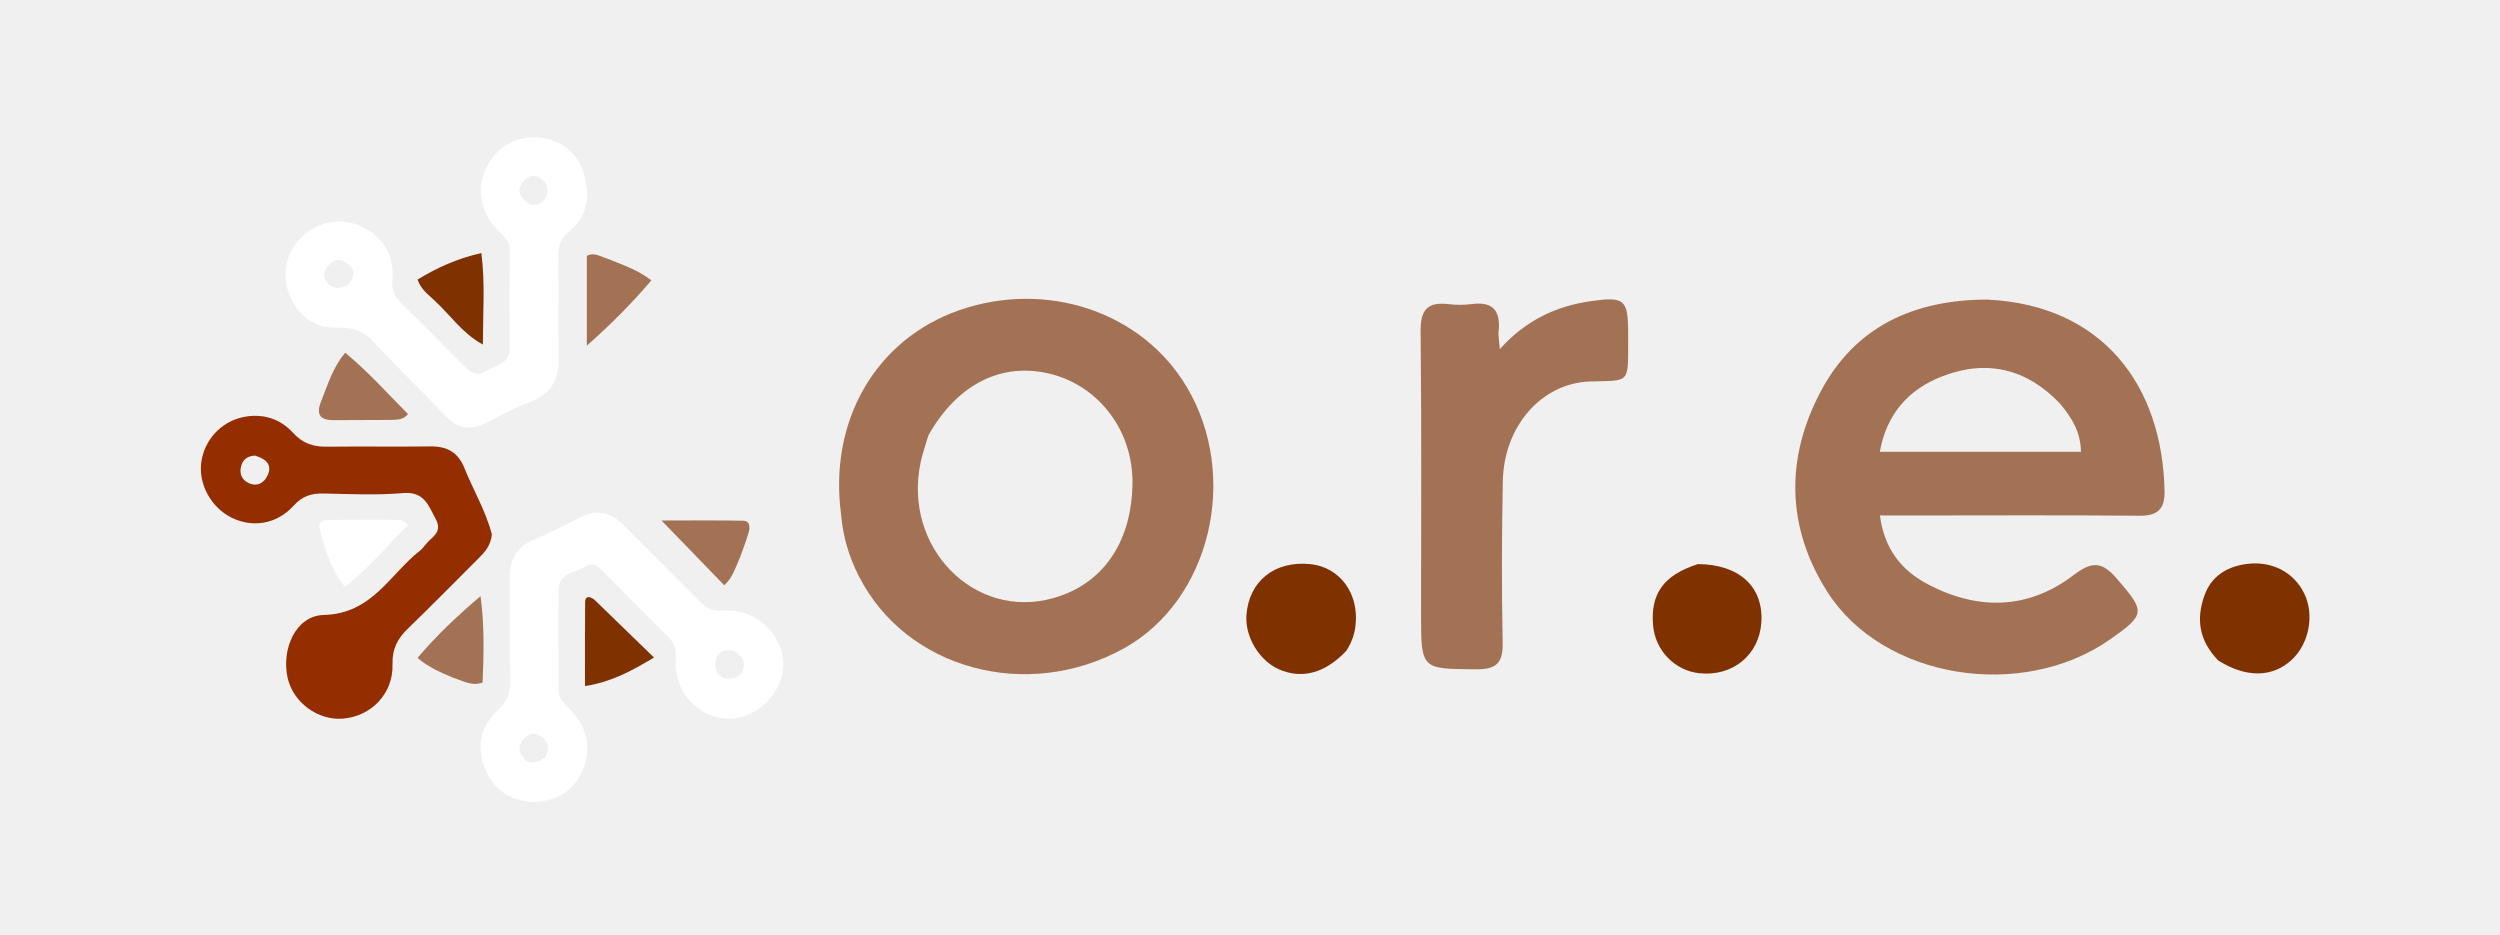
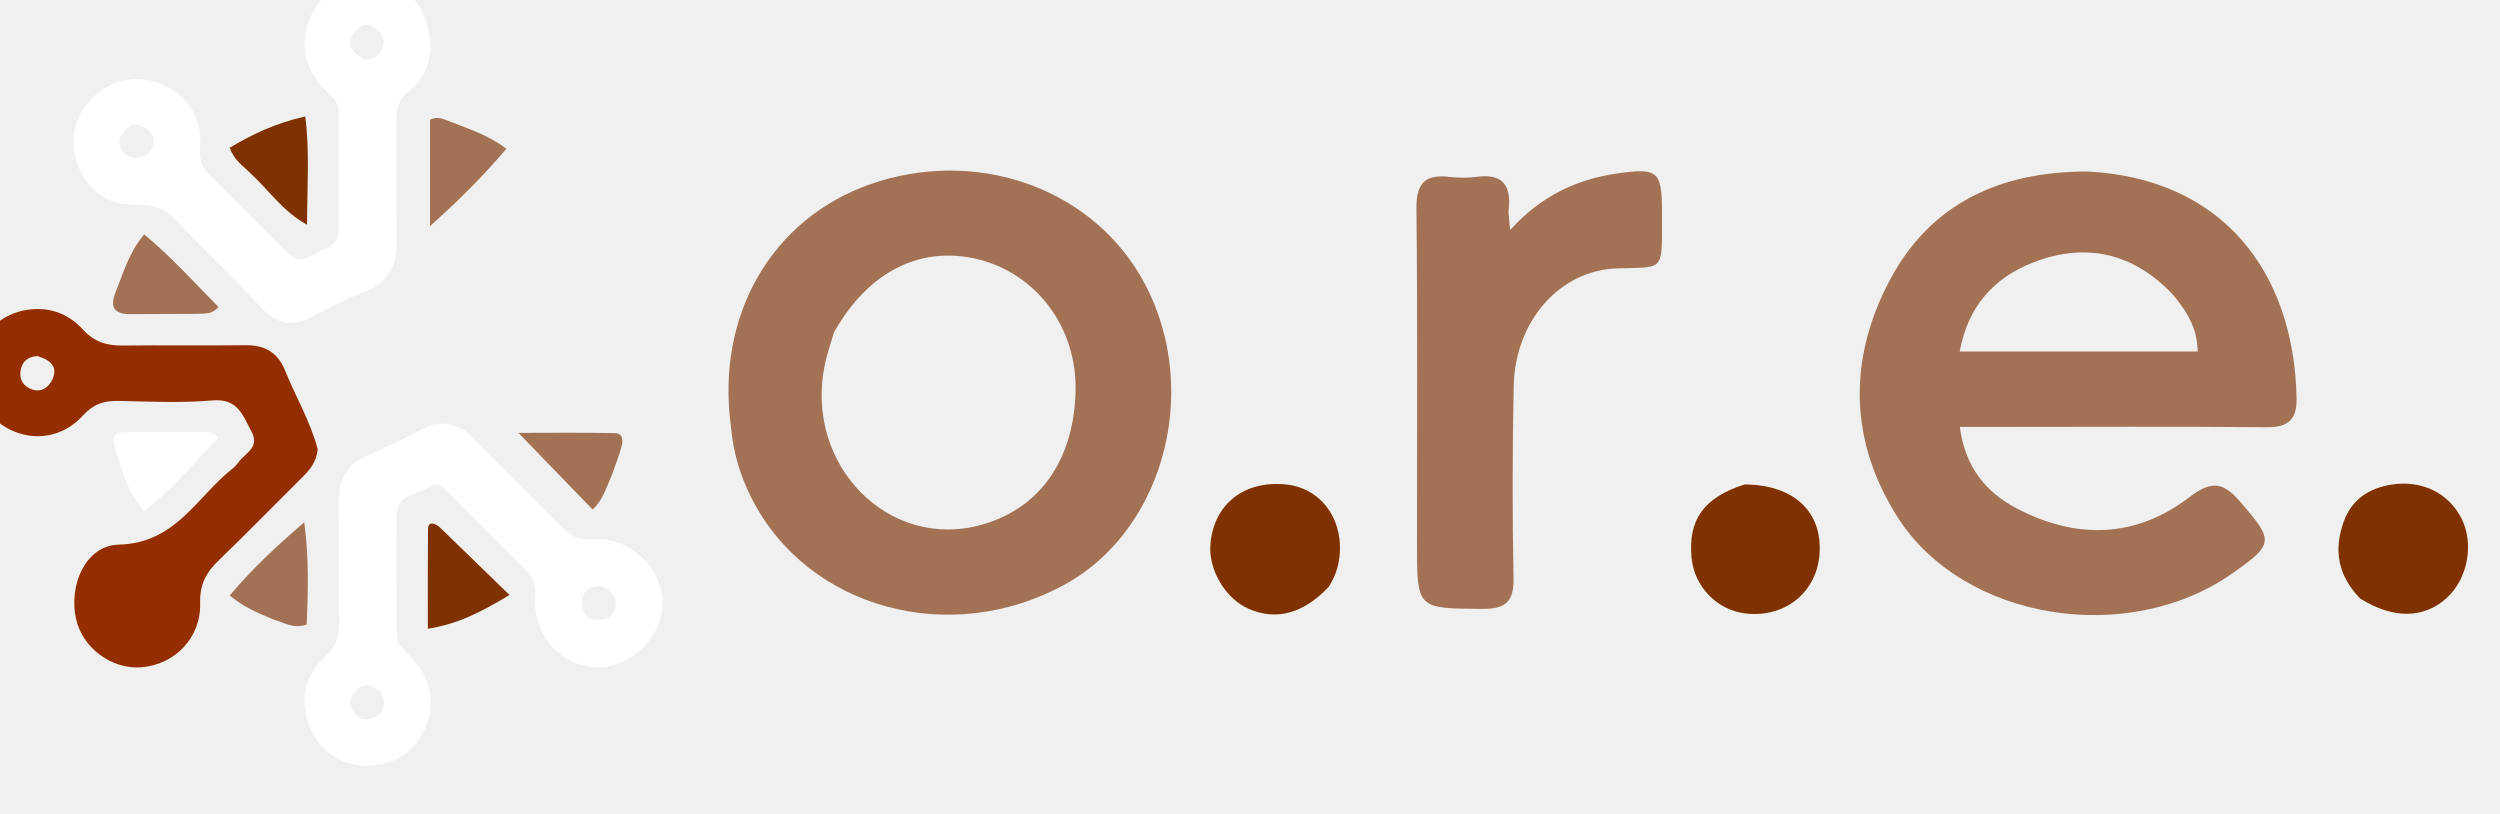
- <svg xmlns="http://www.w3.org/2000/svg" version="1.1" viewBox="0 0 1455.17 544">
+ <svg xmlns="http://www.w3.org/2000/svg" version="1.1" viewBox="130 90 1230 400">
  <defs>
    <style>
      .st0 {
        fill: #7f3200;
      }

      .st1 {
        fill: #fff;
      }

      .st2 {
        display: none;
        fill: #0a3651;
      }

      .st3 {
        fill: #942e00;
      }

      .st4 {
        fill: #a37254;
      }
    </style>
  </defs>
  <g id="Layer_1">
-     <g>
-       <path d="M1157.11,858.68c66.41,3.35,101.58,49.43,102.81,111.57.2,10.09-3.84,14.33-14.45,14.23-44.94-.39-89.89-.15-134.83-.14-4.85,0-9.71,0-16.4,0,2.54,19.66,12.81,32.11,27.83,40.01,29.03,15.26,58.29,14.95,84.88-5.3,10.56-8.05,16.41-8.13,25.14,1.99,16.62,19.29,16.99,20.77-3.8,35.37-51.4,36.09-132.38,23.1-164.66-27.64-23.92-37.6-24.43-77.87-3.81-116.71,19.98-37.63,54.1-53.42,97.3-53.4M1198.98,919.14c-19.44-20.42-42.79-25.83-68.73-15.69-19.22,7.51-32.04,21.53-36.07,43.81h117.08c-.2-11.4-4.95-19.3-12.27-28.12Z" />
-       <path d="M489.61,984.02c-7.44-54.75,20.19-102.19,68.61-119.11,50.89-17.78,106.38.82,132.4,44.36,31.25,52.29,13.91,124.63-36.54,152.48-56.36,31.11-126.47,12.08-154.06-41.88-5.57-10.89-9.25-22.41-10.42-35.85M540.31,937.86c-1.49,5.17-3.32,10.27-4.43,15.52-10.53,49.57,31.49,92.25,77.53,78.96,31.41-9.07,45.17-35.78,45.78-65.82.64-31.52-19.65-57.48-47.46-64.52-28.23-7.14-54.32,5.4-71.43,35.85Z" />
-       <path d="M872.16,878.33c.18,2.7.36,4.43.84,9.14,15.26-16.96,33.04-25.13,53.5-27.98,18.81-2.62,21.11-.92,21.2,18,0,1.8,0,3.59,0,5.39-.01,25.21.94,22.73-22.15,23.46-28.22.89-50.13,25.95-50.8,57.84-.65,31.44-.71,62.91-.09,94.34.24,11.96-3.97,15.44-15.61,15.34-31.88-.27-31.89.18-31.89-32.31,0-54.82.33-109.63-.27-164.44-.14-12.59,4.09-17.22,16.24-15.8,4.43.52,9.04.56,13.46-.03,12.72-1.7,17.26,4.07,15.57,17.05Z" />
-       <path d="M783.69,1063.06c-12.47,13.19-25.84,16.65-39.22,10.83-11.45-4.98-19.87-18.98-18.96-31.53,1.45-19.83,16.4-31.8,37.13-29.72,17.22,1.73,28.51,17.07,26.36,35.7-.58,4.99-2.08,9.61-5.31,14.72Z" />
-       <path d="M1291.21,1068.77c-11.26-11.59-13.05-24.21-8.02-38.02,3.93-10.78,12.41-16.25,23.24-18.01,15.27-2.49,28.66,4.31,34.85,17.11,5.96,12.32,2.78,29.07-7.28,38.44-11.11,10.33-26.38,10.77-42.79.48Z" />
-       <path d="M988.3,1012.64c24.26.12,38.26,13.42,36.93,33.88-1.23,18.98-16.66,31.66-36.06,29.64-14.2-1.48-25.58-13.11-26.93-27.52-1.73-18.54,5.93-29.57,26.06-36Z" />
-       <path d="M286.36,1003.97c-.54,6.54-4.16,10.45-8.03,14.28-13.58,13.47-26.91,27.19-40.69,40.44-6.15,5.9-9.35,11.92-9.09,20.99.49,17.06-12.47,30.29-28.97,31.57-14.55,1.13-28.87-9.46-32.08-23.73-3.74-16.63,4.67-36.21,20.96-36.61,28.14-.7,38.31-23.37,55.78-37.2,1.3-1.03,2.46-2.32,3.45-3.66,3.28-4.43,10.38-6.94,6.02-14.98-4.31-7.96-6.66-16.18-19.06-15.11-15.32,1.32-30.84.57-46.27.24-7.11-.15-12.35,1.52-17.49,7.18-9.79,10.78-23.79,12.84-35.83,6.97-11.99-5.84-19.54-19.46-17.84-32.21,1.72-12.97,11.45-23.72,24.32-26.4,11.43-2.38,21.63.89,29.3,9.32,5.58,6.14,11.78,7.99,19.58,7.9,20.11-.24,40.23.1,60.33-.17,9.54-.13,16.02,3.53,19.6,12.5,5.08,12.75,12.33,24.58,16.02,38.68M148.56,958.16c-4.14.14-7.07,2.09-8.13,6.11-1.16,4.43.4,8.12,4.58,9.96,4.85,2.14,8.73-.18,10.78-4.46,2.78-5.82-.18-9.47-7.23-11.61Z" />
-       <path d="M341.86,804.51c.07,9.85-3.35,17.55-10.26,22.91-5.55,4.31-6.62,9.37-6.55,15.76.23,19.47-.17,38.95.2,58.41.23,12.17-4.18,20.44-15.94,25.02-9.05,3.52-17.77,7.96-26.37,12.48-9.53,5.01-16.96,3.02-24.2-4.68-13.56-14.42-27.89-28.13-41.42-42.59-5.79-6.18-11.95-8.42-20.39-8.1-13.6.53-24.03-7.29-28.59-19.66-4.69-12.74-1.31-25.65,9.08-34.65,9.97-8.63,23.91-10.04,35.66-3.3,11.33,6.5,16.41,16.79,15.41,29.47-.48,6.06,1.12,10.05,5.32,14.11,12.31,11.9,24.33,24.1,36.35,36.28,3.58,3.63,7.18,6.27,12.3,3.1,5.65-3.49,14.29-3.78,14.27-13.38-.04-19.13-.12-38.27.03-57.4.04-5.12-3.26-7.69-6.4-10.75-11.19-10.95-13.54-25.68-6.35-38.58,6.98-12.52,19.84-18.25,34.18-15.23,13.8,2.91,22.36,13.72,23.67,30.78M202.71,858.84c4.41-5.11,4.08-9.93-1.73-13.39-4.63-2.75-8.36-.32-11.01,3.77-1.59,2.44-1.65,5.16,0,7.57,2.93,4.27,6.95,4.8,12.74,2.04M308.74,812.06c4.47.59,7.84-.98,9.46-5.28,1.1-2.93.92-5.99-1.46-8.28-3.44-3.32-7.5-4.83-11.25-.8-4.81,5.15-4.12,10.03,3.25,14.37Z" />
-       <path d="M310.94,1159.82c-14.83-.64-24.26-7.76-28.98-20.66-4.62-12.63-1.64-24.05,8.13-33.06,5.21-4.81,7.01-10.02,6.91-16.84-.3-19.81,0-39.62-.28-59.43-.15-10.5,3.54-18.08,13.49-22.47,9.21-4.06,18.3-8.42,27.23-13.06,9.72-5.05,17.9-3.48,25.49,4.22,14.62,14.82,29.47,29.4,44.11,44.2,3.92,3.97,7.56,6.24,13.94,5.65,18.44-1.69,34.99,13.58,35.04,31.14.04,16.54-15.28,31.94-31.59,31.76-18.17-.21-32.44-15.82-31-34.95.43-5.74-1.14-9.49-4.96-13.26-12.43-12.26-24.66-24.72-37.01-37.06-2.82-2.82-5.65-6.44-10.29-3.47-5.88,3.76-15.66,3.78-15.89,13.31-.47,19.8-.03,39.61-.05,59.42,0,4.64,3.18,7.08,6.03,9.95,9.53,9.59,13.4,20.9,8.74,33.99-4.64,13.05-14.35,19.79-29.04,20.6M426.11,1071.44c-6.83-.4-10.27,3.01-9.55,9.64.56,5.14,4.3,7.39,9.38,6.78,3.19-.38,5.8-2.19,6.71-5.34,1.42-4.91-.67-8.45-6.54-11.08M317.27,1134.2c2.98-5.56,2.3-10.28-3.55-13.35-3.95-2.07-7.02,0-9.47,3.03-2.39,2.96-2.22,6.31-.26,9.26,3.18,4.78,7.54,4.63,13.29,1.06Z" />
-       <path d="M227.25,937.39c-11.62.05-22.35.09-33.09.13-7.89.03-10.19-3.43-7.2-10.83,3.84-9.52,6.58-19.58,14.06-28.42,13.65,11.33,24.79,23.89,36.57,35.72-3.35,3.87-6.56,3.06-10.34,3.39Z" />
-       <path d="M227.5,995.47c3.7.45,6.96-.96,10.03,3.1-11.8,11.72-22.39,24.77-36.67,36.02-8.21-10.18-11.72-21.93-14.71-33.69-1.4-5.5,3.82-5.27,7.37-5.32,11.03-.16,22.06-.09,33.99-.11Z" />
-       <path d="M430.99,1016.99c-2.82,6.42-4.64,12.55-9.36,16.63-12.14-12.54-23.8-24.59-36.49-37.69,16.02,0,31.76-.2,47.49.13,4.17.09,4.03,3.94,3.17,6.95-1.28,4.48-2.97,8.85-4.81,13.97Z" />
-       <path d="M253.34,868.21c-3.71-3.78-7.93-6.2-10.24-12.53,11.12-6.74,22.81-12.21,37.17-15.44,2.24,17.67.91,34.39.87,53.28-12.16-6.72-18.71-16.97-27.81-25.31Z" />
-       <path d="M345.97,1041.93c11.48,11.09,22.43,21.74,34.78,33.74-13.51,8.11-24.95,14.23-40.16,16.63,0-17.09-.09-32.99.07-48.89.03-3.44,2.22-3.66,5.31-1.49Z" />
-       <path d="M264.07,1087.54c-7.42-3.16-14.18-5.92-20.96-11.63,11.28-13.38,23.5-24.73,36.67-35.98,2.32,17.1,1.91,33.75,1.2,50.3-6.51,2.31-11.19-1.02-16.91-2.69Z" />
-       <path d="M354.04,843.69c8.75,3.53,17.02,6.26,25.19,12.45-11.34,13.34-23.11,25.16-37.58,38.04v-52.3c4.42-2.29,7.93.47,12.39,1.8Z" />
-     </g>
    <g id="color">
      <rect class="st2" width="1455.17" height="544" />
      <path class="st4" d="M1157.11,174.39c66.41,3.35,101.58,49.43,102.81,111.57.2,10.09-3.84,14.33-14.45,14.23-44.94-.39-89.89-.15-134.83-.14-4.85,0-9.71,0-16.4,0,2.54,19.66,12.81,32.11,27.83,40.01,29.03,15.26,58.29,14.95,84.88-5.3,10.56-8.05,16.41-8.13,25.14,1.99,16.62,19.29,16.99,20.77-3.8,35.37-51.4,36.09-132.38,23.1-164.66-27.64-23.92-37.6-24.43-77.87-3.81-116.71,19.98-37.63,54.1-53.42,97.3-53.4M1198.98,234.85c-19.44-20.42-42.79-25.83-68.73-15.69-19.22,7.51-32.04,21.53-36.07,43.81h117.08c-.2-11.4-4.95-19.3-12.27-28.12Z" />
      <path class="st4" d="M489.61,299.73c-7.44-54.75,20.19-102.19,68.61-119.11,50.89-17.78,106.38.82,132.4,44.36,31.25,52.29,13.91,124.63-36.54,152.48-56.36,31.11-126.47,12.08-154.06-41.88-5.57-10.89-9.25-22.41-10.42-35.85M540.31,253.57c-1.49,5.17-3.32,10.27-4.43,15.52-10.53,49.57,31.49,92.25,77.53,78.96,31.41-9.07,45.17-35.78,45.78-65.82.64-31.52-19.65-57.48-47.46-64.52-28.23-7.14-54.32,5.4-71.43,35.85Z" />
      <path class="st4" d="M872.16,194.05c.18,2.7.36,4.43.84,9.14,15.26-16.96,33.04-25.13,53.5-27.98,18.81-2.62,21.11-.92,21.2,18,0,1.8,0,3.59,0,5.39-.01,25.21.94,22.73-22.15,23.46-28.22.89-50.13,25.95-50.8,57.84-.65,31.44-.71,62.91-.09,94.34.24,11.96-3.97,15.44-15.61,15.34-31.88-.27-31.89.18-31.89-32.31,0-54.82.33-109.63-.27-164.44-.14-12.59,4.09-17.22,16.24-15.8,4.43.52,9.04.56,13.46-.03,12.72-1.7,17.26,4.07,15.57,17.05Z" />
      <path class="st0" d="M783.69,378.77c-12.47,13.19-25.84,16.65-39.22,10.83-11.45-4.98-19.87-18.98-18.96-31.53,1.45-19.83,16.4-31.8,37.13-29.72,17.22,1.73,28.51,17.07,26.36,35.7-.58,4.99-2.08,9.61-5.31,14.72Z" />
      <path class="st0" d="M1291.21,384.48c-11.26-11.59-13.05-24.21-8.02-38.02,3.93-10.78,12.41-16.25,23.24-18.01,15.27-2.49,28.66,4.31,34.85,17.11,5.96,12.32,2.78,29.07-7.28,38.44-11.11,10.33-26.38,10.77-42.79.48Z" />
      <path class="st0" d="M988.3,328.35c24.26.12,38.26,13.42,36.93,33.88-1.23,18.98-16.66,31.66-36.06,29.64-14.2-1.48-25.58-13.11-26.93-27.52-1.73-18.54,5.93-29.57,26.06-36Z" />
      <path class="st3" d="M286.28,311.02c-.54,6.54-4.16,10.45-8.03,14.28-13.58,13.47-26.91,27.19-40.69,40.44-6.15,5.9-9.35,11.92-9.09,20.99.49,17.06-12.47,30.29-28.97,31.57-14.55,1.13-28.87-9.46-32.08-23.73-3.74-16.63,4.67-36.21,20.96-36.61,28.14-.7,38.31-23.37,55.78-37.2,1.3-1.03,2.46-2.32,3.45-3.66,3.28-4.43,10.38-6.94,6.02-14.98-4.31-7.96-6.66-16.18-19.06-15.11-15.32,1.32-30.84.57-46.27.24-7.11-.15-12.35,1.52-17.49,7.18-9.79,10.78-23.79,12.84-35.83,6.97-11.99-5.84-19.54-19.46-17.84-32.21,1.72-12.97,11.45-23.72,24.32-26.4,11.43-2.38,21.63.89,29.3,9.32,5.58,6.14,11.78,7.99,19.58,7.9,20.11-.24,40.23.1,60.33-.17,9.54-.13,16.02,3.53,19.6,12.5,5.08,12.75,12.33,24.58,16.02,38.68M148.48,265.2c-4.14.14-7.07,2.09-8.13,6.11-1.16,4.43.4,8.12,4.58,9.96,4.85,2.14,8.73-.18,10.78-4.46,2.78-5.82-.18-9.47-7.23-11.61Z" />
      <path class="st1" d="M341.77,111.55c.07,9.85-3.35,17.55-10.26,22.91-5.55,4.31-6.62,9.37-6.55,15.76.23,19.47-.17,38.95.2,58.41.23,12.17-4.18,20.44-15.94,25.02-9.05,3.52-17.77,7.96-26.37,12.48-9.53,5.01-16.96,3.02-24.2-4.68-13.56-14.42-27.89-28.13-41.42-42.59-5.79-6.18-11.95-8.42-20.39-8.1-13.6.53-24.03-7.29-28.59-19.66-4.69-12.74-1.31-25.65,9.08-34.65,9.97-8.63,23.91-10.04,35.66-3.3,11.33,6.5,16.41,16.79,15.41,29.47-.48,6.06,1.12,10.05,5.32,14.11,12.31,11.9,24.33,24.1,36.35,36.28,3.58,3.63,7.18,6.27,12.3,3.1,5.65-3.49,14.29-3.78,14.27-13.38-.04-19.13-.12-38.27.03-57.4.04-5.12-3.26-7.69-6.4-10.75-11.19-10.95-13.54-25.68-6.35-38.58,6.98-12.52,19.84-18.25,34.18-15.23,13.8,2.91,22.36,13.72,23.67,30.78M202.62,165.88c4.41-5.11,4.08-9.93-1.73-13.39-4.63-2.75-8.36-.32-11.01,3.77-1.59,2.44-1.65,5.16,0,7.57,2.93,4.27,6.95,4.8,12.74,2.04M308.66,119.1c4.47.59,7.84-.98,9.46-5.28,1.1-2.93.92-5.99-1.46-8.28-3.44-3.32-7.5-4.83-11.25-.8-4.81,5.15-4.12,10.03,3.25,14.37Z" />
      <path class="st1" d="M310.86,466.86c-14.83-.64-24.26-7.76-28.98-20.66-4.62-12.63-1.64-24.05,8.13-33.06,5.21-4.81,7.01-10.02,6.91-16.84-.3-19.81,0-39.62-.28-59.43-.15-10.5,3.54-18.08,13.49-22.47,9.21-4.06,18.3-8.42,27.23-13.06,9.72-5.05,17.9-3.48,25.49,4.22,14.62,14.82,29.47,29.4,44.11,44.2,3.92,3.97,7.56,6.24,13.94,5.65,18.44-1.69,34.99,13.58,35.04,31.14.04,16.54-15.28,31.94-31.59,31.76-18.17-.21-32.44-15.82-31-34.95.43-5.74-1.14-9.49-4.96-13.26-12.43-12.26-24.66-24.72-37.01-37.06-2.82-2.82-5.65-6.44-10.29-3.47-5.88,3.76-15.66,3.78-15.89,13.31-.47,19.8-.03,39.61-.05,59.42,0,4.64,3.18,7.08,6.03,9.95,9.53,9.59,13.4,20.9,8.74,33.99-4.64,13.05-14.35,19.79-29.04,20.6M426.03,378.49c-6.83-.4-10.27,3.01-9.55,9.64.56,5.14,4.3,7.39,9.38,6.78,3.19-.38,5.8-2.19,6.71-5.34,1.42-4.91-.67-8.45-6.54-11.08M317.19,441.24c2.98-5.56,2.3-10.28-3.55-13.35-3.95-2.07-7.02,0-9.47,3.03-2.39,2.96-2.22,6.31-.26,9.26,3.18,4.78,7.54,4.63,13.29,1.06Z" />
      <path class="st4" d="M227.17,244.43c-11.62.05-22.35.09-33.09.13-7.89.03-10.19-3.43-7.2-10.83,3.84-9.52,6.58-19.58,14.06-28.42,13.65,11.33,24.79,23.89,36.57,35.72-3.35,3.87-6.56,3.06-10.34,3.39Z" />
      <path class="st1" d="M227.42,302.51c3.7.45,6.96-.96,10.03,3.1-11.8,11.72-22.39,24.77-36.67,36.02-8.21-10.18-11.72-21.93-14.71-33.69-1.4-5.5,3.82-5.27,7.37-5.32,11.03-.16,22.06-.09,33.99-.11Z" />
      <path class="st4" d="M430.91,324.03c-2.82,6.42-4.64,12.55-9.36,16.63-12.14-12.54-23.8-24.59-36.49-37.69,16.02,0,31.76-.2,47.49.13,4.17.09,4.03,3.94,3.17,6.95-1.28,4.48-2.97,8.85-4.81,13.97Z" />
      <path class="st0" d="M253.26,175.26c-3.71-3.78-7.93-6.2-10.24-12.53,11.12-6.74,22.81-12.21,37.17-15.44,2.24,17.67.91,34.39.87,53.28-12.16-6.72-18.71-16.97-27.81-25.31Z" />
      <path class="st0" d="M345.89,348.98c11.48,11.09,22.43,21.74,34.78,33.74-13.51,8.11-24.95,14.23-40.16,16.63,0-17.09-.09-32.99.07-48.89.03-3.44,2.22-3.66,5.31-1.49Z" />
      <path class="st4" d="M263.99,394.59c-7.42-3.16-14.18-5.92-20.96-11.63,11.28-13.38,23.5-24.73,36.67-35.98,2.32,17.1,1.91,33.75,1.2,50.3-6.51,2.31-11.19-1.02-16.91-2.69Z" />
      <path class="st4" d="M353.96,150.73c8.75,3.53,17.02,6.26,25.19,12.45-11.34,13.34-23.11,25.16-37.58,38.04v-52.3c4.42-2.29,7.93.47,12.39,1.8Z" />
    </g>
  </g>
-   <g id="Layer_2">
-     <g>
-       <path d="M2056.23,995.31c-.54,6.54-4.16,10.45-8.03,14.28-13.58,13.47-26.91,27.19-40.69,40.44-6.15,5.9-9.35,11.92-9.09,20.99.49,17.06-12.47,30.29-28.97,31.57-14.55,1.13-28.87-9.46-32.08-23.73-3.74-16.63,4.67-36.21,20.96-36.61,28.14-.7,38.31-23.37,55.78-37.2,1.3-1.03,2.46-2.32,3.45-3.66,3.28-4.43,10.38-6.94,6.02-14.98-4.31-7.96-6.66-16.18-19.06-15.11-15.32,1.32-30.84.57-46.27.24-7.11-.15-12.35,1.52-17.49,7.18-9.79,10.78-23.79,12.84-35.83,6.97-11.99-5.84-19.54-19.46-17.84-32.21,1.72-12.97,11.45-23.72,24.32-26.4,11.43-2.38,21.63.89,29.3,9.32,5.58,6.14,11.78,7.99,19.58,7.9,20.11-.24,40.23.1,60.33-.17,9.54-.13,16.02,3.53,19.6,12.5,5.08,12.75,12.33,24.58,16.02,38.68M1918.43,949.49c-4.14.14-7.07,2.09-8.13,6.11-1.16,4.43.4,8.12,4.58,9.96,4.85,2.14,8.73-.18,10.78-4.46,2.78-5.82-.18-9.47-7.23-11.61Z" />
-       <path d="M2273.26,967.14c-12.37,25.42-36.24,29.28-54.63,9.19-3.74-4.09-7.7-4.7-12.48-4.69-20.47.03-40.94-.28-61.4.13-11.94.24-19.73-4.46-24.1-15.66-3.04-7.8-7.13-15.18-10.44-22.88-6.21-14.48-5.02-19.45,6.04-30.32,14.35-14.11,28.45-28.47,42.87-42.51,3.68-3.58,4.95-6.82,4.21-12.26-2.42-17.7,10.95-33.43,28.51-34.66,18.09-1.27,33.01,11.63,34.14,29.53,1.11,17.6-12.81,32.54-31.2,31.87-9.06-.33-15.1,2.77-20.95,9.02-10.31,11.02-21.05,21.65-31.89,32.16-4.42,4.28-6.2,8.28-2.77,14.06,3.69,6.23,3.77,14.96,15.02,14.36,17.07-.91,34.22-.45,51.32-.2,5.9.09,9.91-2.04,13.89-6.36,11.39-12.37,25.41-14.77,39.1-7.47,12.98,6.92,18.36,19.78,14.77,36.71M2235.5,955.21c-1.77,5.2.99,8.31,5.15,10.45,3.03,1.56,5.84.3,8.27-1.72,2.92-2.43,3.48-5.63,2.28-9.03-2.19-6.25-8.12-6.59-15.7.3Z" />
-       <path d="M2111.73,795.84c.07,9.85-3.35,17.55-10.26,22.91-5.55,4.31-6.62,9.37-6.55,15.76.23,19.47-.17,38.95.2,58.41.23,12.17-4.18,20.44-15.94,25.02-9.05,3.52-17.77,7.96-26.37,12.48-9.53,5.01-16.96,3.02-24.2-4.68-13.56-14.42-27.89-28.13-41.42-42.59-5.79-6.18-11.95-8.42-20.39-8.1-13.6.53-24.03-7.29-28.59-19.66-4.69-12.74-1.31-25.65,9.08-34.65,9.97-8.63,23.91-10.04,35.66-3.3,11.33,6.5,16.41,16.79,15.41,29.47-.48,6.06,1.12,10.05,5.32,14.11,12.31,11.9,24.33,24.1,36.35,36.28,3.58,3.63,7.18,6.27,12.3,3.1,5.65-3.49,14.29-3.78,14.27-13.38-.04-19.13-.12-38.27.03-57.4.04-5.12-3.26-7.69-6.4-10.75-11.19-10.95-13.54-25.68-6.35-38.58,6.98-12.52,19.84-18.25,34.18-15.23,13.8,2.91,22.36,13.72,23.67,30.78M1972.58,850.17c4.41-5.11,4.08-9.93-1.73-13.39-4.63-2.75-8.36-.32-11.01,3.77-1.59,2.44-1.65,5.16,0,7.57,2.93,4.27,6.95,4.8,12.74,2.04M2078.61,803.39c4.47.59,7.84-.98,9.46-5.28,1.1-2.93.92-5.99-1.46-8.28-3.44-3.32-7.5-4.83-11.25-.8-4.81,5.15-4.12,10.03,3.25,14.37Z" />
-       <path d="M2080.81,1151.15c-14.83-.64-24.26-7.76-28.98-20.66-4.62-12.63-1.64-24.05,8.13-33.06,5.21-4.81,7.01-10.02,6.91-16.84-.3-19.81,0-39.62-.28-59.43-.15-10.5,3.54-18.08,13.49-22.47,9.21-4.06,18.3-8.42,27.23-13.06,9.72-5.05,17.9-3.48,25.49,4.22,14.62,14.82,29.47,29.4,44.11,44.2,3.92,3.97,7.56,6.24,13.94,5.65,18.44-1.69,34.99,13.58,35.04,31.14.04,16.54-15.28,31.94-31.59,31.76-18.17-.21-32.44-15.82-31-34.95.43-5.74-1.14-9.49-4.96-13.26-12.43-12.26-24.66-24.72-37.01-37.06-2.82-2.82-5.65-6.44-10.29-3.47-5.88,3.76-15.66,3.78-15.89,13.31-.47,19.8-.03,39.61-.05,59.42,0,4.64,3.18,7.08,6.03,9.95,9.53,9.59,13.4,20.9,8.74,33.99-4.64,13.05-14.35,19.79-29.04,20.6M2195.98,1062.77c-6.83-.4-10.27,3.01-9.55,9.64.56,5.14,4.3,7.39,9.38,6.78,3.19-.38,5.8-2.19,6.71-5.34,1.42-4.91-.67-8.45-6.54-11.08M2087.14,1125.53c2.98-5.56,2.3-10.28-3.55-13.35-3.95-2.07-7.02,0-9.47,3.03-2.39,2.96-2.22,6.31-.26,9.26,3.18,4.78,7.54,4.63,13.29,1.06Z" />
-       <path d="M2185.52,928.87c-10.77-.61-20.81,1.83-30.26-1.45,12.51-12.35,24.49-24.18,37.2-36.71,6.37,8.88,10.7,20.19,13.46,32.17.9,3.89-2.04,5.44-5.35,5.66-4.67.31-9.37.24-15.05.33Z" />
-       <path d="M1997.12,928.72c-11.62.05-22.35.09-33.09.13-7.89.03-10.19-3.43-7.2-10.83,3.84-9.52,6.58-19.58,14.06-28.42,13.65,11.33,24.79,23.89,36.57,35.72-3.35,3.87-6.56,3.06-10.34,3.39Z" />
-       <path d="M1997.37,986.8c3.7.45,6.96-.96,10.03,3.1-11.8,11.72-22.39,24.77-36.67,36.02-8.21-10.18-11.72-21.93-14.71-33.69-1.4-5.5,3.82-5.27,7.37-5.32,11.03-.16,22.06-.09,33.99-.11Z" />
-       <path d="M2200.86,1008.32c-2.82,6.42-4.64,12.55-9.36,16.63-12.14-12.54-23.8-24.59-36.49-37.69,16.02,0,31.76-.2,47.49.13,4.17.09,4.03,3.94,3.17,6.95-1.28,4.48-2.97,8.85-4.81,13.97Z" />
-       <path d="M2023.21,859.55c-3.71-3.78-7.93-6.2-10.24-12.53,11.12-6.74,22.81-12.21,37.17-15.44,2.24,17.67.91,34.39.87,53.28-12.16-6.72-18.71-16.97-27.81-25.31Z" />
-       <path d="M2115.84,1033.27c11.48,11.09,22.43,21.74,34.78,33.74-13.51,8.11-24.95,14.23-40.16,16.63,0-17.09-.09-32.99.07-48.89.03-3.44,2.22-3.66,5.31-1.49Z" />
-       <path d="M2033.94,1078.88c-7.42-3.16-14.18-5.92-20.96-11.63,11.28-13.38,23.5-24.73,36.67-35.98,2.32,17.1,1.91,33.75,1.2,50.3-6.51,2.31-11.19-1.02-16.91-2.69Z" />
-       <path d="M2123.91,835.02c8.75,3.53,17.02,6.26,25.19,12.45-11.34,13.34-23.11,25.16-37.58,38.04v-52.3c4.42-2.29,7.93.47,12.39,1.8Z" />
-     </g>
-     <g id="color1" data-name="color">
-       <rect class="st2" x="1808.59" width="544" height="544" />
-       <path class="st3" d="M2056.23,311.02c-.54,6.54-4.16,10.45-8.03,14.28-13.58,13.47-26.91,27.19-40.69,40.44-6.15,5.9-9.35,11.92-9.09,20.99.49,17.06-12.47,30.29-28.97,31.57-14.55,1.13-28.87-9.46-32.08-23.73-3.74-16.63,4.67-36.21,20.96-36.61,28.14-.7,38.31-23.37,55.78-37.2,1.3-1.03,2.46-2.32,3.45-3.66,3.28-4.43,10.38-6.94,6.02-14.98-4.31-7.96-6.66-16.18-19.06-15.11-15.32,1.32-30.84.57-46.27.24-7.11-.15-12.35,1.52-17.49,7.18-9.79,10.78-23.79,12.84-35.83,6.97-11.99-5.84-19.54-19.46-17.84-32.21,1.72-12.97,11.45-23.72,24.32-26.4,11.43-2.38,21.63.89,29.3,9.32,5.58,6.14,11.78,7.99,19.58,7.9,20.11-.24,40.23.1,60.33-.17,9.54-.13,16.02,3.53,19.6,12.5,5.08,12.75,12.33,24.58,16.02,38.68M1918.43,265.2c-4.14.14-7.07,2.09-8.13,6.11-1.16,4.43.4,8.12,4.58,9.96,4.85,2.14,8.73-.18,10.78-4.46,2.78-5.82-.18-9.47-7.23-11.61Z" />
-       <path class="st3" d="M2273.26,282.86c-12.37,25.42-36.24,29.28-54.63,9.19-3.74-4.09-7.7-4.7-12.48-4.69-20.47.03-40.94-.28-61.4.13-11.94.24-19.73-4.46-24.1-15.66-3.04-7.8-7.13-15.18-10.44-22.88-6.21-14.48-5.02-19.45,6.04-30.32,14.35-14.11,28.45-28.47,42.87-42.51,3.68-3.58,4.95-6.82,4.21-12.26-2.42-17.7,10.95-33.43,28.51-34.66,18.09-1.27,33.01,11.63,34.14,29.53,1.11,17.6-12.81,32.54-31.2,31.87-9.06-.33-15.1,2.77-20.95,9.02-10.31,11.02-21.05,21.65-31.89,32.16-4.42,4.28-6.2,8.28-2.77,14.06,3.69,6.23,3.77,14.96,15.02,14.36,17.07-.91,34.22-.45,51.32-.2,5.9.09,9.91-2.04,13.89-6.36,11.39-12.37,25.41-14.77,39.1-7.47,12.98,6.92,18.36,19.78,14.77,36.71M2235.5,270.92c-1.77,5.2.99,8.31,5.15,10.45,3.03,1.56,5.84.3,8.27-1.72,2.92-2.43,3.48-5.63,2.28-9.03-2.19-6.25-8.12-6.59-15.7.3Z" />
-       <path class="st1" d="M2111.73,111.55c.07,9.85-3.35,17.55-10.26,22.91-5.55,4.31-6.62,9.37-6.55,15.76.23,19.47-.17,38.95.2,58.41.23,12.17-4.18,20.44-15.94,25.02-9.05,3.52-17.77,7.96-26.37,12.48-9.53,5.01-16.96,3.02-24.2-4.68-13.56-14.42-27.89-28.13-41.42-42.59-5.79-6.18-11.95-8.42-20.39-8.1-13.6.53-24.03-7.29-28.59-19.66-4.69-12.74-1.31-25.65,9.08-34.65,9.97-8.63,23.91-10.04,35.66-3.3,11.33,6.5,16.41,16.79,15.41,29.47-.48,6.06,1.12,10.05,5.32,14.11,12.31,11.9,24.33,24.1,36.35,36.28,3.58,3.63,7.18,6.27,12.3,3.1,5.65-3.49,14.29-3.78,14.27-13.38-.04-19.13-.12-38.27.03-57.4.04-5.12-3.26-7.69-6.4-10.75-11.19-10.95-13.54-25.68-6.35-38.58,6.98-12.52,19.84-18.25,34.18-15.23,13.8,2.91,22.36,13.72,23.67,30.78M1972.58,165.88c4.41-5.11,4.08-9.93-1.73-13.39-4.63-2.75-8.36-.32-11.01,3.77-1.59,2.44-1.65,5.16,0,7.57,2.93,4.27,6.95,4.8,12.74,2.04M2078.61,119.1c4.47.59,7.84-.98,9.46-5.28,1.1-2.93.92-5.99-1.46-8.28-3.44-3.32-7.5-4.83-11.25-.8-4.81,5.15-4.12,10.03,3.25,14.37Z" />
-       <path class="st1" d="M2080.81,466.86c-14.83-.64-24.26-7.76-28.98-20.66-4.62-12.63-1.64-24.05,8.13-33.06,5.21-4.81,7.01-10.02,6.91-16.84-.3-19.81,0-39.62-.28-59.43-.15-10.5,3.54-18.08,13.49-22.47,9.21-4.06,18.3-8.42,27.23-13.06,9.72-5.05,17.9-3.48,25.49,4.22,14.62,14.82,29.47,29.4,44.11,44.2,3.92,3.97,7.56,6.24,13.94,5.65,18.44-1.69,34.99,13.58,35.04,31.14.04,16.54-15.28,31.94-31.59,31.76-18.17-.21-32.44-15.82-31-34.95.43-5.74-1.14-9.49-4.96-13.26-12.43-12.26-24.66-24.72-37.01-37.06-2.82-2.82-5.65-6.44-10.29-3.47-5.88,3.76-15.66,3.78-15.89,13.31-.47,19.8-.03,39.61-.05,59.42,0,4.64,3.18,7.08,6.03,9.95,9.53,9.59,13.4,20.9,8.74,33.99-4.64,13.05-14.35,19.79-29.04,20.6M2195.98,378.49c-6.83-.4-10.27,3.01-9.55,9.64.56,5.14,4.3,7.39,9.38,6.78,3.19-.38,5.8-2.19,6.71-5.34,1.42-4.91-.67-8.45-6.54-11.08M2087.14,441.24c2.98-5.56,2.3-10.28-3.55-13.35-3.95-2.07-7.02,0-9.47,3.03-2.39,2.96-2.22,6.31-.26,9.26,3.18,4.78,7.54,4.63,13.29,1.06Z" />
-       <path class="st1" d="M2185.52,244.58c-10.77-.61-20.81,1.83-30.26-1.45,12.51-12.35,24.49-24.18,37.2-36.71,6.37,8.88,10.7,20.19,13.46,32.17.9,3.89-2.04,5.44-5.35,5.66-4.67.31-9.37.24-15.05.33Z" />
-       <path class="st4" d="M1997.12,244.43c-11.62.05-22.35.09-33.09.13-7.89.03-10.19-3.43-7.2-10.83,3.84-9.52,6.58-19.58,14.06-28.42,13.65,11.33,24.79,23.89,36.57,35.72-3.35,3.87-6.56,3.06-10.34,3.39Z" />
-       <path class="st1" d="M1997.37,302.51c3.7.45,6.96-.96,10.03,3.1-11.8,11.72-22.39,24.77-36.67,36.02-8.21-10.18-11.72-21.93-14.71-33.69-1.4-5.5,3.82-5.27,7.37-5.32,11.03-.16,22.06-.09,33.99-.11Z" />
-       <path class="st4" d="M2200.86,324.03c-2.82,6.42-4.64,12.55-9.36,16.63-12.14-12.54-23.8-24.59-36.49-37.69,16.02,0,31.76-.2,47.49.13,4.17.09,4.03,3.94,3.17,6.95-1.28,4.48-2.97,8.85-4.81,13.97Z" />
-       <path class="st0" d="M2023.21,175.26c-3.71-3.78-7.93-6.2-10.24-12.53,11.12-6.74,22.81-12.21,37.17-15.44,2.24,17.67.91,34.39.87,53.28-12.16-6.72-18.71-16.97-27.81-25.31Z" />
-       <path class="st0" d="M2115.84,348.98c11.48,11.09,22.43,21.74,34.78,33.74-13.51,8.11-24.95,14.23-40.16,16.63,0-17.09-.09-32.99.07-48.89.03-3.44,2.22-3.66,5.31-1.49Z" />
-       <path class="st4" d="M2033.94,394.59c-7.42-3.16-14.18-5.92-20.96-11.63,11.28-13.38,23.5-24.73,36.67-35.98,2.32,17.1,1.91,33.75,1.2,50.3-6.51,2.31-11.19-1.02-16.91-2.69Z" />
-       <path class="st4" d="M2123.91,150.73c8.75,3.53,17.02,6.26,25.19,12.45-11.34,13.34-23.11,25.16-37.58,38.04v-52.3c4.42-2.29,7.93.47,12.39,1.8Z" />
-     </g>
-   </g>
</svg>
